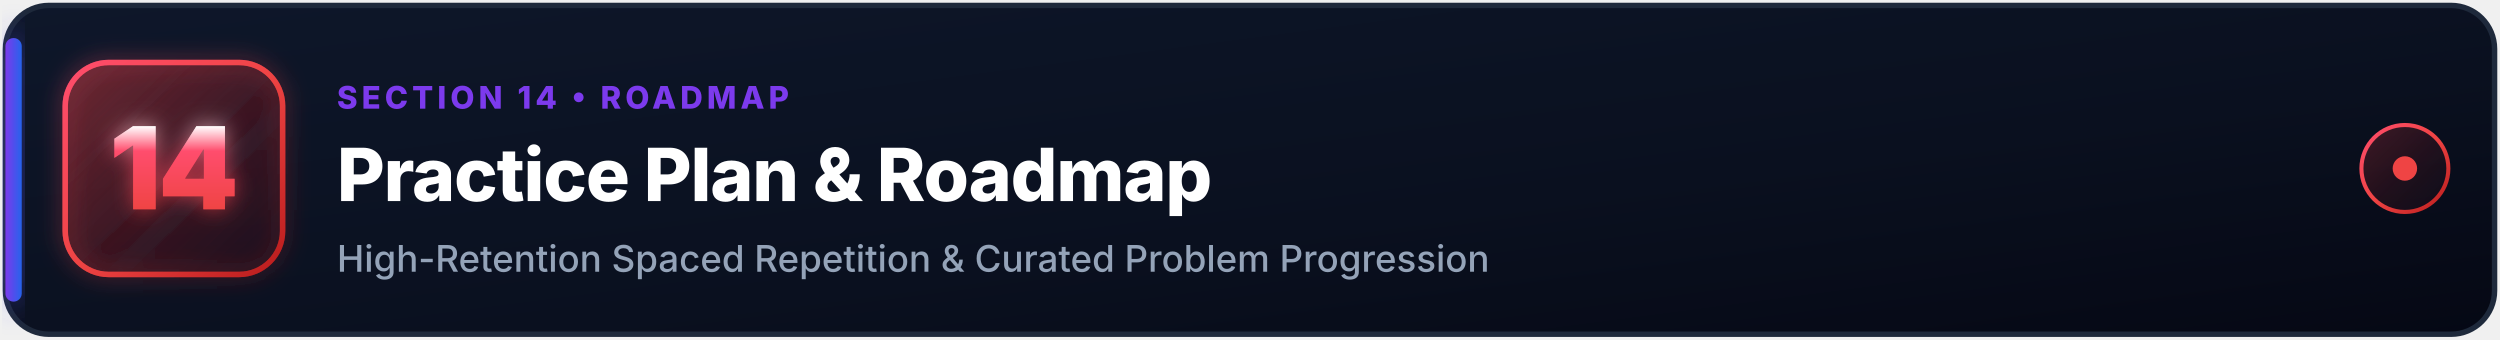
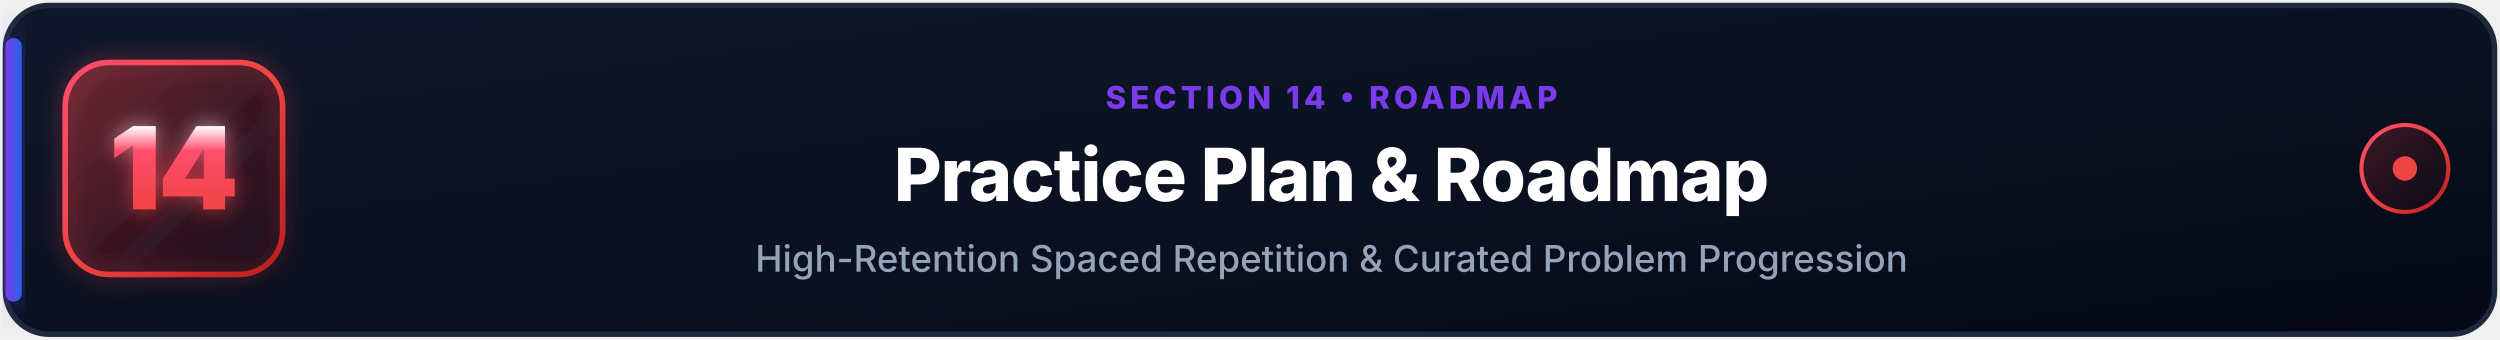
<svg xmlns="http://www.w3.org/2000/svg" viewBox="0 0 920 125" width="100%" height="125" fill="none">
  <defs>
    <linearGradient id="hGrad_header_14" x1="0%" y1="0%" x2="100%" y2="0%">
      <stop offset="0%" stop-color="#7c3aed" />
      <stop offset="100%" stop-color="#2563eb" />
    </linearGradient>
    <linearGradient id="hBg_header_14" x1="0%" y1="0%" x2="100%" y2="100%">
      <stop offset="0%" stop-color="#0e172a" />
      <stop offset="60%" stop-color="#0a101f" />
      <stop offset="100%" stop-color="#050814" />
    </linearGradient>
    <linearGradient id="redBadgeBg_header_14" x1="0%" y1="0%" x2="100%" y2="100%">
      <stop offset="0%" stop-color="#ef4444" stop-opacity="0.24" />
      <stop offset="50%" stop-color="#dc2626" stop-opacity="0.12" />
      <stop offset="100%" stop-color="#991b1b" stop-opacity="0.05" />
    </linearGradient>
    <linearGradient id="redBorder_header_14" x1="0%" y1="0%" x2="100%" y2="100%">
      <stop offset="0%" stop-color="#ff4d6d" />
      <stop offset="50%" stop-color="#ef4444" />
      <stop offset="100%" stop-color="#b91c1c" />
    </linearGradient>
    <linearGradient id="redNumGrad_header_14" x1="0%" y1="0%" x2="0%" y2="100%">
      <stop offset="0%" stop-color="#ffffff" />
      <stop offset="30%" stop-color="#ff4d6d" />
      <stop offset="100%" stop-color="#ef4444" />
    </linearGradient>
    <filter id="redGlow_header_14" x="-30%" y="-30%" width="160%" height="160%">
      <feGaussianBlur stdDeviation="4" result="blur" />
      <feComposite in="SourceGraphic" in2="blur" operator="over" />
    </filter>
    <filter id="hGlow_header_14" x="-20%" y="-30%" width="140%" height="160%">
      <feGaussianBlur stdDeviation="6" result="blur" />
      <feComposite in="SourceGraphic" in2="blur" operator="over" />
    </filter>
  </defs>
  <style>
    .topic-tag { font-family: system-ui, -apple-system, sans-serif; font-weight: 800; font-size: 11.5px; letter-spacing: 1.5px; fill: #7c3aed; }
    .topic-title { font-family: system-ui, -apple-system, sans-serif; font-weight: 800; font-size: 27px; fill: #ffffff; letter-spacing: -0.4px; }
    .topic-sub { font-family: system-ui, -apple-system, sans-serif; font-weight: 500; font-size: 13.5px; fill: #94a3b8; }
    .topic-num-2digit { font-family: system-ui, -apple-system, sans-serif; font-weight: 900; font-size: 42px; fill: url(#redNumGrad_header_14); letter-spacing: -1px; }
    .topic-num-word { font-family: system-ui, -apple-system, sans-serif; font-weight: 900; font-size: 20px; fill: url(#redNumGrad_header_14); letter-spacing: 1px; }
  </style>
  <rect x="2" y="2" width="916" height="121" rx="16" fill="url(#hBg_header_14)" stroke="#1e293b" stroke-width="2" />
  <rect x="2" y="14" width="6" height="97" rx="3" fill="url(#hGrad_header_14)" filter="url(#hGlow_header_14)" />
  <g transform="translate(24, 23)">
    <rect width="80" height="78" rx="16" fill="url(#redBadgeBg_header_14)" stroke="url(#redBorder_header_14)" stroke-width="2" filter="url(#redGlow_header_14)" opacity="0.6" />
    <rect width="80" height="78" rx="16" fill="url(#redBadgeBg_header_14)" stroke="url(#redBorder_header_14)" stroke-width="2" />
    <text x="40" y="54" text-anchor="middle" class="topic-num-2digit" fill="#ff1744" filter="url(#redGlow_header_14)" opacity="0.7">14</text>
    <text x="40" y="54" text-anchor="middle" class="topic-num-2digit">14</text>
  </g>
-   <g transform="translate(124, 20)">
-     <text x="0" y="20" class="topic-tag">SECTION 14 • ROADMAP</text>
-     <text x="0" y="54" class="topic-title">Practice Plan &amp; Roadmap</text>
-     <text x="0" y="80" class="topic-sub">High-Retention Spaced Repetition &amp; Curated Problem Progression</text>
+   <g transform="translate(490, 20)">
+     <text x="0" y="20" text-anchor="middle" class="topic-tag">SECTION 14 • ROADMAP</text>
+     <text x="0" y="54" text-anchor="middle" class="topic-title">Practice Plan &amp; Roadmap</text>
+     <text x="0" y="80" text-anchor="middle" class="topic-sub">High-Retention Spaced Repetition &amp; Curated Problem Progression</text>
  </g>
  <g transform="translate(885, 62)">
    <circle cx="0" cy="0" r="16" fill="url(#redBadgeBg_header_14)" stroke="url(#redBorder_header_14)" stroke-width="1.5" />
    <circle cx="0" cy="0" r="4.5" fill="#ef4444" />
  </g>
</svg>
